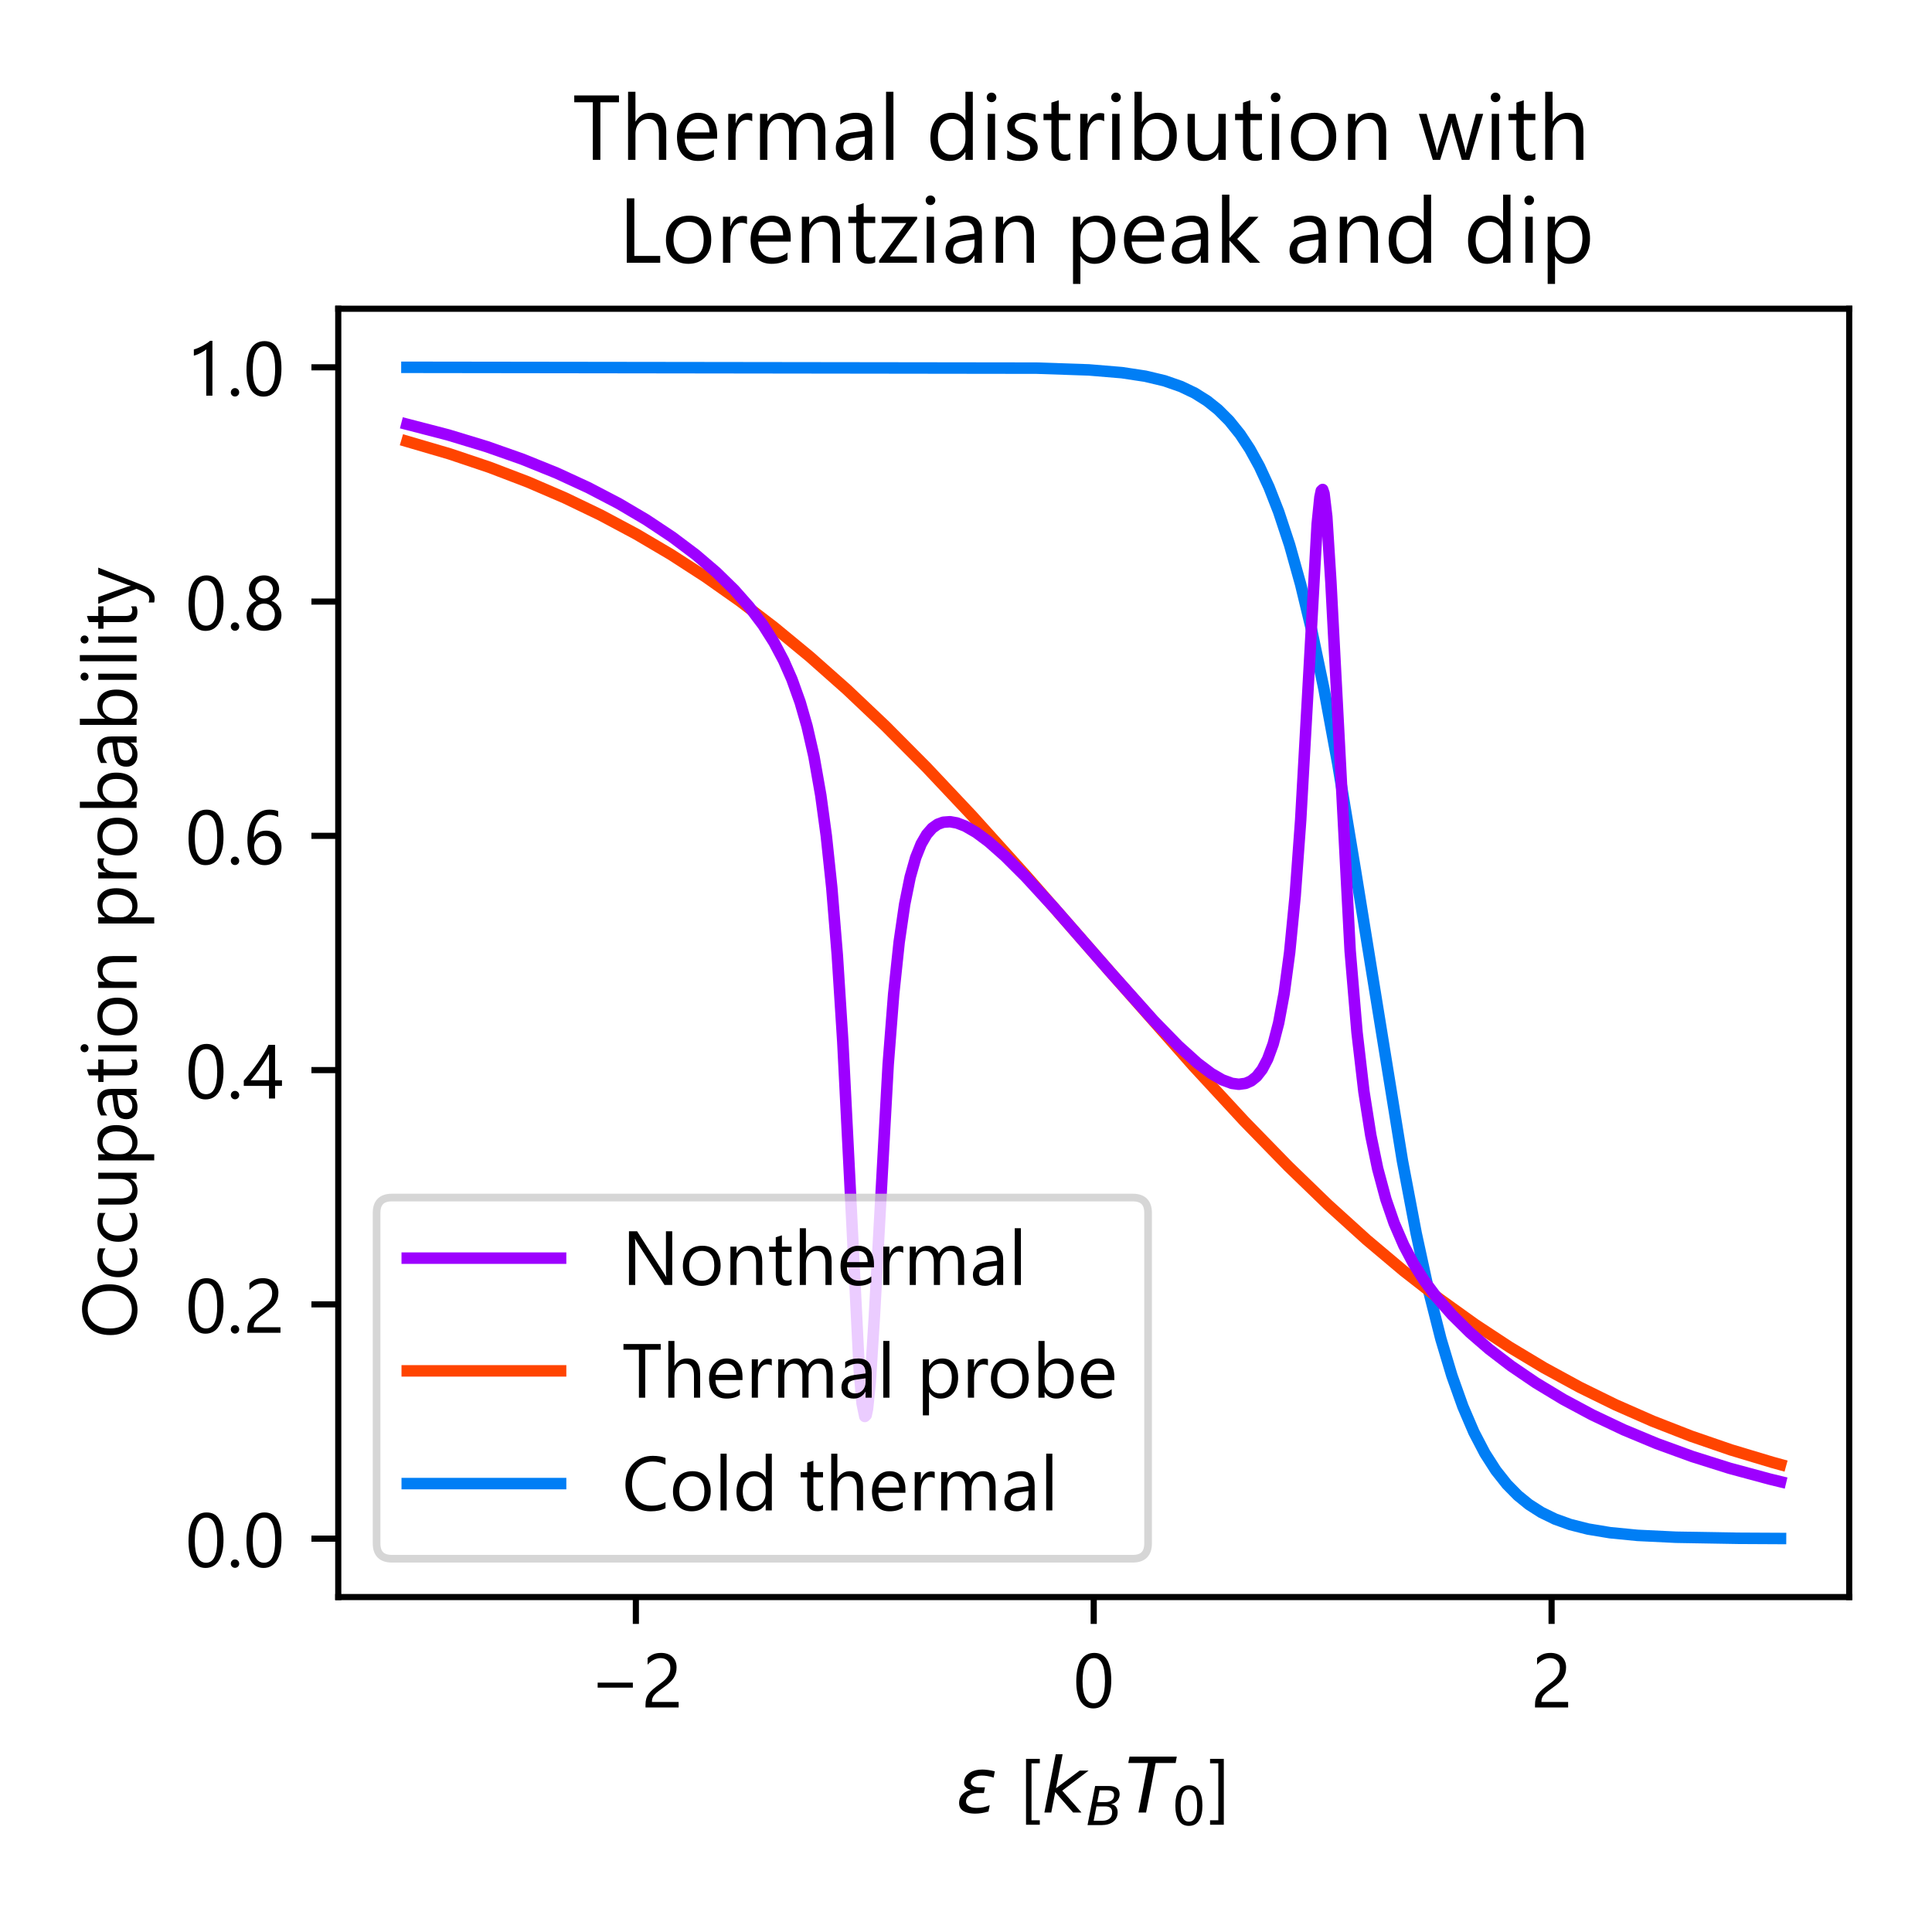
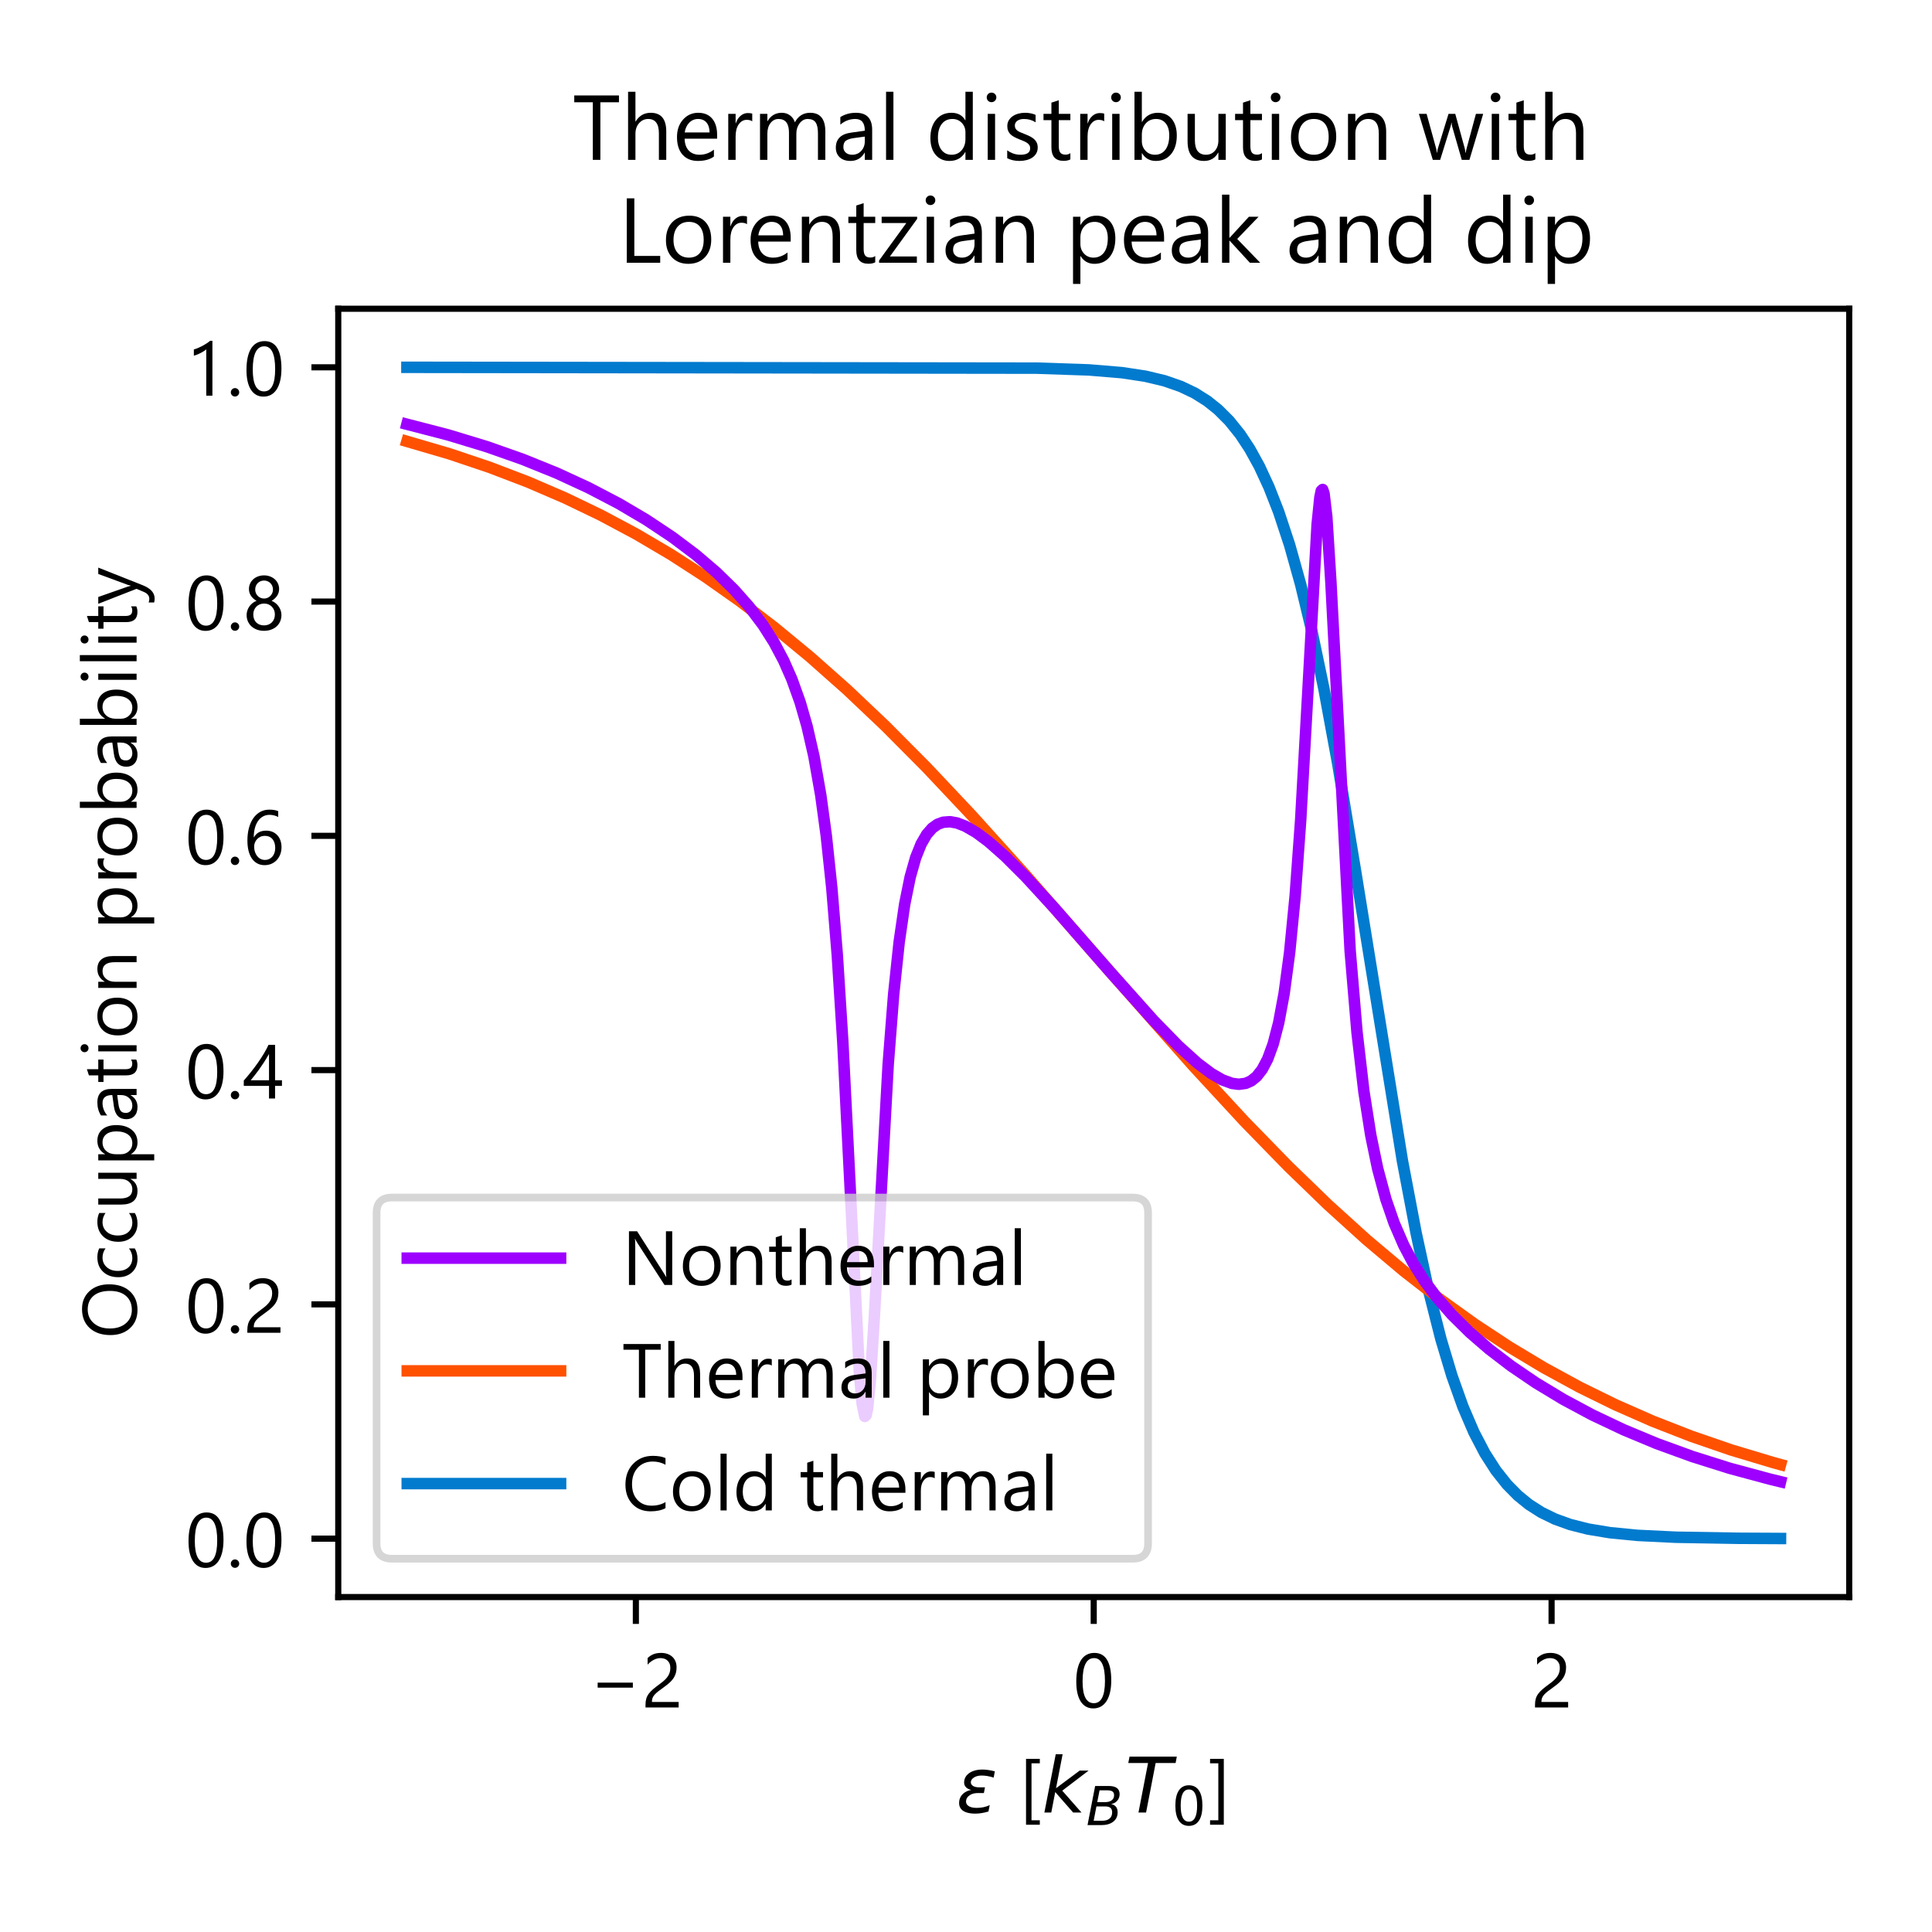
<svg xmlns="http://www.w3.org/2000/svg" xmlns:xlink="http://www.w3.org/1999/xlink" width="252pt" height="252pt" viewBox="0 0 252 252" version="1.1">
  <defs>
    <style type="text/css">*{stroke-linejoin: round; stroke-linecap: butt}</style>
  </defs>
  <g id="figure_1">
    <g id="patch_1">
      <path d="M 0 252  L 252 252  L 252 0  L 0 0  z " style="fill: #ffffff" />
    </g>
    <g id="axes_1">
      <g id="patch_2">
        <path d="M 44.12 208.312  L 241.2 208.312  L 241.2 40.272  L 44.12 40.272  z " style="fill: #ffffff" />
      </g>
      <g id="line2d_1">
-         <path d="M 53.078 47.91  L 135.217 48.019  L 142.032 48.25  L 146.337 48.608  L 149.385 49.069  L 151.896 49.668  L 154.048 50.418  L 155.842 51.277  L 157.456 52.292  L 158.891 53.438  L 160.325 54.871  L 161.76 56.653  L 163.015 58.556  L 164.271 60.836  L 165.526 63.55  L 166.782 66.758  L 168.216 71.099  L 169.651 76.229  L 171.086 82.194  L 172.7 89.908  L 174.493 99.638  L 176.825 113.703  L 182.922 151.401  L 184.716 160.854  L 186.33 168.287  L 187.944 174.654  L 189.379 179.441  L 190.814 183.468  L 192.248 186.812  L 193.683 189.561  L 195.118 191.8  L 196.553 193.611  L 197.987 195.068  L 199.422 196.234  L 201.036 197.266  L 202.83 198.14  L 204.802 198.85  L 207.134 199.44  L 210.003 199.916  L 213.59 200.266  L 218.612 200.508  L 226.682 200.645  L 232.242 200.674  L 232.242 200.674  " clip-path="url(#pf8cb723d0a)" style="fill: none; stroke: #007ef5; stroke-width: 1.5; stroke-linecap: square" />
+         <path d="M 53.078 47.91  L 135.217 48.019  L 142.032 48.25  L 146.337 48.608  L 149.385 49.069  L 151.896 49.668  L 154.048 50.418  L 155.842 51.277  L 157.456 52.292  L 158.891 53.438  L 160.325 54.871  L 161.76 56.653  L 163.015 58.556  L 164.271 60.836  L 165.526 63.55  L 166.782 66.758  L 168.216 71.099  L 169.651 76.229  L 171.086 82.194  L 172.7 89.908  L 174.493 99.638  L 176.825 113.703  L 182.922 151.401  L 184.716 160.854  L 186.33 168.287  L 187.944 174.654  L 189.379 179.441  L 190.814 183.468  L 192.248 186.812  L 193.683 189.561  L 195.118 191.8  L 196.553 193.611  L 197.987 195.068  L 199.422 196.234  L 201.036 197.266  L 202.83 198.14  L 204.802 198.85  L 207.134 199.44  L 210.003 199.916  L 213.59 200.266  L 218.612 200.508  L 226.682 200.645  L 232.242 200.674  L 232.242 200.674  " clip-path="url(#pd4f6904831)" style="fill: none; stroke: #027bce; stroke-width: 1.5; stroke-linecap: square" />
      </g>
      <g id="matplotlib.axis_1">
        <g id="xtick_1">
          <g id="line2d_2">
            <defs>
-               <path id="m2f1e328a35" d="M 0 0  L 0 3.5  " style="stroke: #000000; stroke-width: 0.8" />
-             </defs>
-             <g>
-               <use xlink:href="#m2f1e328a35" x="82.939" y="208.312" style="stroke: #000000; stroke-width: 0.8" />
+               <path id="m6bfd7f5b1e" d="M 0 0  L 0 3.5  " style="stroke: #000000; stroke-width: 0.8" />
+             </defs>
+             <g>
+               <use xlink:href="#m6bfd7f5b1e" x="82.939" y="208.312" style="stroke: #000000; stroke-width: 0.8" />
            </g>
          </g>
          <g id="text_1">
            <g transform="translate(76.82316 222.7151) scale(0.1 -0.1)">
              <defs>
                <path id="SegoeUI-2212" d="M 3663 1656  L 725 1656  L 725 2075  L 3663 2075  L 3663 1656  z " transform="scale(0.015625)" />
                <path id="SegoeUI-32" d="M 2413 3306  Q 2413 3513 2348 3666  Q 2284 3819 2173 3920  Q 2063 4022 1913 4072  Q 1763 4122 1588 4122  Q 1438 4122 1294 4081  Q 1150 4041 1014 3969  Q 878 3897 751 3797  Q 625 3697 516 3575  L 516 4125  Q 731 4334 998 4445  Q 1266 4556 1650 4556  Q 1925 4556 2159 4476  Q 2394 4397 2566 4244  Q 2738 4091 2836 3866  Q 2934 3641 2934 3350  Q 2934 3084 2873 2868  Q 2813 2653 2689 2462  Q 2566 2272 2378 2097  Q 2191 1922 1938 1741  Q 1622 1516 1417 1356  Q 1213 1197 1092 1058  Q 972 919 923 780  Q 875 641 875 459  L 3106 459  L 3106 0  L 341 0  L 341 222  Q 341 509 403 728  Q 466 947 609 1144  Q 753 1341 986 1537  Q 1219 1734 1556 1981  Q 1800 2156 1964 2315  Q 2128 2475 2228 2634  Q 2328 2794 2370 2958  Q 2413 3122 2413 3306  z " transform="scale(0.015625)" />
              </defs>
              <use xlink:href="#SegoeUI-2212" />
              <use xlink:href="#SegoeUI-32" x="68.408" />
            </g>
          </g>
        </g>
        <g id="xtick_2">
          <g id="line2d_3">
            <g>
-               <use xlink:href="#m2f1e328a35" x="142.66" y="208.312" style="stroke: #000000; stroke-width: 0.8" />
+               <use xlink:href="#m6bfd7f5b1e" x="142.66" y="208.312" style="stroke: #000000; stroke-width: 0.8" />
            </g>
          </g>
          <g id="text_2">
            <g transform="translate(139.9647 222.7151) scale(0.1 -0.1)">
              <defs>
                <path id="SegoeUI-30" d="M 3188 2259  Q 3188 1697 3086 1262  Q 2984 828 2792 529  Q 2600 231 2320 76  Q 2041 -78 1684 -78  Q 1347 -78 1083 70  Q 819 219 637 503  Q 456 788 362 1202  Q 269 1616 269 2150  Q 269 2738 367 3188  Q 466 3638 656 3942  Q 847 4247 1130 4401  Q 1413 4556 1778 4556  Q 3188 4556 3188 2259  z M 2663 2209  Q 2663 4122 1753 4122  Q 794 4122 794 2175  Q 794 359 1734 359  Q 2663 359 2663 2209  z " transform="scale(0.015625)" />
              </defs>
              <use xlink:href="#SegoeUI-30" />
            </g>
          </g>
        </g>
        <g id="xtick_3">
          <g id="line2d_4">
            <g>
-               <use xlink:href="#m2f1e328a35" x="202.381" y="208.312" style="stroke: #000000; stroke-width: 0.8" />
+               <use xlink:href="#m6bfd7f5b1e" x="202.381" y="208.312" style="stroke: #000000; stroke-width: 0.8" />
            </g>
          </g>
          <g id="text_3">
            <g transform="translate(199.6859 222.7151) scale(0.1 -0.1)">
              <use xlink:href="#SegoeUI-32" />
            </g>
          </g>
        </g>
        <g id="text_4">
          <g transform="translate(124.71 236.4183) scale(0.1 -0.1)">
            <defs>
              <path id="DejaVuSans-Oblique-3b5" d="M 1263 1888  Q 925 1963 778 2166  Q 669 2309 669 2503  Q 669 3034 1175 3344  Q 1575 3588 2188 3588  Q 2425 3588 2684 3550  Q 2944 3513 3234 3438  L 3134 2916  Q 2847 3006 2606 3047  Q 2359 3088 2138 3088  Q 1766 3088 1522 2944  Q 1228 2772 1228 2522  Q 1228 2356 1381 2241  Q 1563 2103 1925 2103  L 2409 2103  L 2319 1628  L 1856 1628  Q 1425 1628 1172 1469  Q 828 1253 828 916  Q 828 703 1013 563  Q 1244 388 1716 388  Q 2006 388 2284 444  Q 2563 503 2806 619  L 2700 84  Q 2403 -3 2131 -47  Q 1859 -91 1609 -91  Q 866 -91 516 194  Q 250 413 250 781  Q 250 1278 600 1584  Q 859 1813 1263 1888  z " transform="scale(0.015625)" />
              <path id="SegoeUI-20" transform="scale(0.015625)" />
              <path id="SegoeUI-5b" d="M 1775 -1019  L 625 -1019  L 625 4481  L 1775 4481  L 1775 4109  L 1081 4109  L 1081 -647  L 1775 -647  L 1775 -1019  z " transform="scale(0.015625)" />
              <path id="DejaVuSans-Oblique-6b" d="M 1172 4863  L 1747 4863  L 1197 2028  L 3169 3500  L 3916 3500  L 1716 1825  L 3322 0  L 2625 0  L 1131 1709  L 800 0  L 225 0  L 1172 4863  z " transform="scale(0.015625)" />
              <path id="DejaVuSans-Oblique-42" d="M 1081 4666  L 2694 4666  Q 3350 4666 3675 4422  Q 4000 4178 4000 3688  Q 4000 3238 3720 2911  Q 3441 2584 2988 2516  Q 3375 2428 3569 2181  Q 3763 1934 3763 1522  Q 3763 819 3242 409  Q 2722 0 1819 0  L 172 0  L 1081 4666  z M 1234 2228  L 903 519  L 1919 519  Q 2491 519 2800 781  Q 3109 1044 3109 1522  Q 3109 1891 2904 2059  Q 2700 2228 2247 2228  L 1234 2228  z M 1606 4147  L 1331 2741  L 2272 2741  Q 2775 2741 3058 2959  Q 3341 3178 3341 3566  Q 3341 3869 3150 4008  Q 2959 4147 2541 4147  L 1606 4147  z " transform="scale(0.015625)" />
              <path id="DejaVuSans-Oblique-54" d="M 378 4666  L 4325 4666  L 4225 4134  L 2559 4134  L 1759 0  L 1125 0  L 1925 4134  L 275 4134  L 378 4666  z " transform="scale(0.015625)" />
              <path id="DejaVuSans-30" d="M 2034 4250  Q 1547 4250 1301 3770  Q 1056 3291 1056 2328  Q 1056 1369 1301 889  Q 1547 409 2034 409  Q 2525 409 2770 889  Q 3016 1369 3016 2328  Q 3016 3291 2770 3770  Q 2525 4250 2034 4250  z M 2034 4750  Q 2819 4750 3233 4129  Q 3647 3509 3647 2328  Q 3647 1150 3233 529  Q 2819 -91 2034 -91  Q 1250 -91 836 529  Q 422 1150 422 2328  Q 422 3509 836 4129  Q 1250 4750 2034 4750  z " transform="scale(0.015625)" />
              <path id="SegoeUI-5d" d="M 1313 -1019  L 166 -1019  L 166 -647  L 856 -647  L 856 4109  L 166 4109  L 166 4481  L 1313 4481  L 1313 -1019  z " transform="scale(0.015625)" />
            </defs>
            <use xlink:href="#DejaVuSans-Oblique-3b5" transform="translate(0 0.015625)" />
            <use xlink:href="#SegoeUI-20" transform="translate(54.05273 0.015625)" />
            <use xlink:href="#SegoeUI-5b" transform="translate(81.44531 0.015625)" />
            <use xlink:href="#DejaVuSans-Oblique-6b" transform="translate(111.6211 0.015625)" />
            <use xlink:href="#DejaVuSans-Oblique-42" transform="translate(169.5312 -16.39062) scale(0.7)" />
            <use xlink:href="#DejaVuSans-Oblique-54" transform="translate(220.2881 0.015625)" />
            <use xlink:href="#DejaVuSans-30" transform="translate(281.3721 -16.39062) scale(0.7)" />
            <use xlink:href="#SegoeUI-5d" transform="translate(328.6426 0.015625)" />
          </g>
        </g>
      </g>
      <g id="matplotlib.axis_2">
        <g id="ytick_1">
          <g id="line2d_5">
            <defs>
-               <path id="mf79303559d" d="M 0 0  L -3.5 0  " style="stroke: #000000; stroke-width: 0.8" />
-             </defs>
-             <g>
-               <use xlink:href="#mf79303559d" x="44.12" y="200.693" style="stroke: #000000; stroke-width: 0.8" />
+               <path id="m797f6e4930" d="M 0 0  L -3.5 0  " style="stroke: #000000; stroke-width: 0.8" />
+             </defs>
+             <g>
+               <use xlink:href="#m797f6e4930" x="44.12" y="200.693" style="stroke: #000000; stroke-width: 0.8" />
            </g>
          </g>
          <g id="text_5">
            <g transform="translate(24.17 204.3942) scale(0.1 -0.1)">
              <defs>
                <path id="SegoeUI-2e" d="M 697 -69  Q 553 -69 451 34  Q 350 138 350 281  Q 350 425 451 529  Q 553 634 697 634  Q 844 634 947 529  Q 1050 425 1050 281  Q 1050 138 947 34  Q 844 -69 697 -69  z " transform="scale(0.015625)" />
              </defs>
              <use xlink:href="#SegoeUI-30" />
              <use xlink:href="#SegoeUI-2e" x="53.906" />
              <use xlink:href="#SegoeUI-30" x="75.586" />
            </g>
          </g>
        </g>
        <g id="ytick_2">
          <g id="line2d_6">
            <g>
-               <use xlink:href="#mf79303559d" x="44.12" y="170.136" style="stroke: #000000; stroke-width: 0.8" />
+               <use xlink:href="#m797f6e4930" x="44.12" y="170.136" style="stroke: #000000; stroke-width: 0.8" />
            </g>
          </g>
          <g id="text_6">
            <g transform="translate(24.17 173.8377) scale(0.1 -0.1)">
              <use xlink:href="#SegoeUI-30" />
              <use xlink:href="#SegoeUI-2e" x="53.906" />
              <use xlink:href="#SegoeUI-32" x="75.586" />
            </g>
          </g>
        </g>
        <g id="ytick_3">
          <g id="line2d_7">
            <g>
-               <use xlink:href="#mf79303559d" x="44.12" y="139.58" style="stroke: #000000; stroke-width: 0.8" />
+               <use xlink:href="#m797f6e4930" x="44.12" y="139.58" style="stroke: #000000; stroke-width: 0.8" />
            </g>
          </g>
          <g id="text_7">
            <g transform="translate(24.17 143.2812) scale(0.1 -0.1)">
              <defs>
                <path id="SegoeUI-34" d="M 2656 4481  L 2656 1522  L 3231 1522  L 3231 1053  L 2656 1053  L 2656 0  L 2150 0  L 2150 1053  L 44 1053  L 44 1497  Q 338 1828 638 2204  Q 938 2581 1211 2968  Q 1484 3356 1717 3742  Q 1950 4128 2109 4481  L 2656 4481  z M 622 1522  L 2150 1522  L 2150 3716  Q 1916 3306 1706 2984  Q 1497 2663 1308 2400  Q 1119 2138 947 1925  Q 775 1713 622 1522  z " transform="scale(0.015625)" />
              </defs>
              <use xlink:href="#SegoeUI-30" />
              <use xlink:href="#SegoeUI-2e" x="53.906" />
              <use xlink:href="#SegoeUI-34" x="75.586" />
            </g>
          </g>
        </g>
        <g id="ytick_4">
          <g id="line2d_8">
            <g>
-               <use xlink:href="#mf79303559d" x="44.12" y="109.023" style="stroke: #000000; stroke-width: 0.8" />
+               <use xlink:href="#m797f6e4930" x="44.12" y="109.023" style="stroke: #000000; stroke-width: 0.8" />
            </g>
          </g>
          <g id="text_8">
            <g transform="translate(24.17 112.7247) scale(0.1 -0.1)">
              <defs>
                <path id="SegoeUI-36" d="M 3194 1422  Q 3194 1094 3087 819  Q 2981 544 2793 344  Q 2606 144 2347 33  Q 2088 -78 1784 -78  Q 1447 -78 1180 62  Q 913 203 727 467  Q 541 731 444 1112  Q 347 1494 347 1972  Q 347 2556 476 3032  Q 606 3509 845 3848  Q 1084 4188 1421 4372  Q 1759 4556 2175 4556  Q 2638 4556 2919 4428  L 2919 3944  Q 2572 4122 2188 4122  Q 1888 4122 1647 3987  Q 1406 3853 1234 3608  Q 1063 3363 970 3016  Q 878 2669 878 2244  L 891 2244  Q 1200 2803 1913 2803  Q 2206 2803 2442 2703  Q 2678 2603 2845 2420  Q 3013 2238 3103 1984  Q 3194 1731 3194 1422  z M 2669 1356  Q 2669 1591 2609 1778  Q 2550 1966 2439 2097  Q 2328 2228 2165 2298  Q 2003 2369 1797 2369  Q 1606 2369 1443 2297  Q 1281 2225 1162 2101  Q 1044 1978 976 1814  Q 909 1650 909 1466  Q 909 1234 975 1032  Q 1041 831 1159 681  Q 1278 531 1442 445  Q 1606 359 1806 359  Q 2000 359 2159 432  Q 2319 506 2431 637  Q 2544 769 2606 951  Q 2669 1134 2669 1356  z " transform="scale(0.015625)" />
              </defs>
              <use xlink:href="#SegoeUI-30" />
              <use xlink:href="#SegoeUI-2e" x="53.906" />
              <use xlink:href="#SegoeUI-36" x="75.586" />
            </g>
          </g>
        </g>
        <g id="ytick_5">
          <g id="line2d_9">
            <g>
-               <use xlink:href="#mf79303559d" x="44.12" y="78.467" style="stroke: #000000; stroke-width: 0.8" />
+               <use xlink:href="#m797f6e4930" x="44.12" y="78.467" style="stroke: #000000; stroke-width: 0.8" />
            </g>
          </g>
          <g id="text_9">
            <g transform="translate(24.17 82.16824) scale(0.1 -0.1)">
              <defs>
                <path id="SegoeUI-38" d="M 281 1250  Q 281 1428 337 1608  Q 394 1788 498 1944  Q 603 2100 758 2228  Q 913 2356 1109 2431  Q 819 2594 647 2848  Q 475 3103 475 3413  Q 475 3659 570 3868  Q 666 4078 834 4231  Q 1003 4384 1234 4470  Q 1466 4556 1734 4556  Q 2006 4556 2237 4468  Q 2469 4381 2637 4228  Q 2806 4075 2900 3865  Q 2994 3656 2994 3413  Q 2994 3103 2822 2848  Q 2650 2594 2366 2431  Q 2559 2356 2712 2228  Q 2866 2100 2970 1944  Q 3075 1788 3131 1608  Q 3188 1428 3188 1250  Q 3188 956 3081 712  Q 2975 469 2783 295  Q 2591 122 2323 25  Q 2056 -72 1734 -72  Q 1416 -72 1150 25  Q 884 122 690 295  Q 497 469 389 712  Q 281 956 281 1250  z M 838 1294  Q 838 1084 902 915  Q 966 747 1083 628  Q 1200 509 1367 445  Q 1534 381 1738 381  Q 1934 381 2100 447  Q 2266 513 2386 631  Q 2506 750 2573 919  Q 2641 1088 2641 1294  Q 2641 1481 2577 1645  Q 2513 1809 2394 1934  Q 2275 2059 2109 2131  Q 1944 2203 1738 2203  Q 1544 2203 1380 2136  Q 1216 2069 1095 1948  Q 975 1828 906 1661  Q 838 1494 838 1294  z M 997 3372  Q 997 3213 1055 3077  Q 1113 2941 1214 2839  Q 1316 2738 1450 2680  Q 1584 2622 1738 2622  Q 1891 2622 2027 2681  Q 2163 2741 2263 2842  Q 2363 2944 2422 3080  Q 2481 3216 2481 3372  Q 2481 3534 2423 3671  Q 2366 3809 2266 3909  Q 2166 4009 2030 4067  Q 1894 4125 1738 4125  Q 1572 4125 1436 4065  Q 1300 4006 1201 3904  Q 1103 3803 1050 3665  Q 997 3528 997 3372  z " transform="scale(0.015625)" />
              </defs>
              <use xlink:href="#SegoeUI-30" />
              <use xlink:href="#SegoeUI-2e" x="53.906" />
              <use xlink:href="#SegoeUI-38" x="75.586" />
            </g>
          </g>
        </g>
        <g id="ytick_6">
          <g id="line2d_10">
            <g>
-               <use xlink:href="#mf79303559d" x="44.12" y="47.91" style="stroke: #000000; stroke-width: 0.8" />
+               <use xlink:href="#m797f6e4930" x="44.12" y="47.91" style="stroke: #000000; stroke-width: 0.8" />
            </g>
          </g>
          <g id="text_10">
            <g transform="translate(24.17 51.61174) scale(0.1 -0.1)">
              <defs>
                <path id="SegoeUI-31" d="M 2263 0  L 1750 0  L 1750 3872  Q 1691 3813 1577 3736  Q 1463 3659 1320 3584  Q 1178 3509 1020 3443  Q 863 3378 713 3341  L 713 3859  Q 881 3906 1070 3986  Q 1259 4066 1442 4164  Q 1625 4263 1787 4370  Q 1950 4478 2069 4581  L 2263 4581  L 2263 0  z " transform="scale(0.015625)" />
              </defs>
              <use xlink:href="#SegoeUI-31" />
              <use xlink:href="#SegoeUI-2e" x="53.906" />
              <use xlink:href="#SegoeUI-30" x="75.586" />
            </g>
          </g>
        </g>
        <g id="text_11">
          <g transform="translate(17.81687 174.5998) rotate(-90) scale(0.1 -0.1)">
            <defs>
              <path id="SegoeUI-4f" d="M 2394 -75  Q 1441 -75 867 553  Q 294 1181 294 2188  Q 294 3269 878 3912  Q 1463 4556 2469 4556  Q 3397 4556 3964 3931  Q 4531 3306 4531 2297  Q 4531 1200 3950 562  Q 3369 -75 2394 -75  z M 2431 4081  Q 1725 4081 1284 3572  Q 844 3063 844 2234  Q 844 1406 1273 901  Q 1703 397 2394 397  Q 3131 397 3556 878  Q 3981 1359 3981 2225  Q 3981 3113 3568 3597  Q 3156 4081 2431 4081  z " transform="scale(0.015625)" />
              <path id="SegoeUI-63" d="M 2700 147  Q 2331 -75 1825 -75  Q 1141 -75 720 370  Q 300 816 300 1525  Q 300 2316 753 2795  Q 1206 3275 1963 3275  Q 2384 3275 2706 3119  L 2706 2594  Q 2350 2844 1944 2844  Q 1453 2844 1139 2492  Q 825 2141 825 1569  Q 825 1006 1120 681  Q 1416 356 1913 356  Q 2331 356 2700 634  L 2700 147  z " transform="scale(0.015625)" />
              <path id="SegoeUI-75" d="M 3106 0  L 2594 0  L 2594 506  L 2581 506  Q 2263 -75 1594 -75  Q 450 -75 450 1288  L 450 3200  L 959 3200  L 959 1369  Q 959 356 1734 356  Q 2109 356 2351 632  Q 2594 909 2594 1356  L 2594 3200  L 3106 3200  L 3106 0  z " transform="scale(0.015625)" />
              <path id="SegoeUI-70" d="M 1044 463  L 1031 463  L 1031 -1472  L 519 -1472  L 519 3200  L 1031 3200  L 1031 2638  L 1044 2638  Q 1422 3275 2150 3275  Q 2769 3275 3116 2845  Q 3463 2416 3463 1694  Q 3463 891 3072 408  Q 2681 -75 2003 -75  Q 1381 -75 1044 463  z M 1031 1753  L 1031 1306  Q 1031 909 1289 632  Q 1547 356 1944 356  Q 2409 356 2673 712  Q 2938 1069 2938 1703  Q 2938 2238 2691 2541  Q 2444 2844 2022 2844  Q 1575 2844 1303 2533  Q 1031 2222 1031 1753  z " transform="scale(0.015625)" />
              <path id="SegoeUI-61" d="M 2809 0  L 2297 0  L 2297 500  L 2284 500  Q 1950 -75 1300 -75  Q 822 -75 551 178  Q 281 431 281 850  Q 281 1747 1338 1894  L 2297 2028  Q 2297 2844 1638 2844  Q 1059 2844 594 2450  L 594 2975  Q 1066 3275 1681 3275  Q 2809 3275 2809 2081  L 2809 0  z M 2297 1619  L 1525 1513  Q 1169 1463 987 1336  Q 806 1209 806 888  Q 806 653 973 504  Q 1141 356 1419 356  Q 1800 356 2048 623  Q 2297 891 2297 1300  L 2297 1619  z " transform="scale(0.015625)" />
              <path id="SegoeUI-74" d="M 2003 31  Q 1822 -69 1525 -69  Q 684 -69 684 869  L 684 2763  L 134 2763  L 134 3200  L 684 3200  L 684 3981  L 1197 4147  L 1197 3200  L 2003 3200  L 2003 2763  L 1197 2763  L 1197 959  Q 1197 638 1306 500  Q 1416 363 1669 363  Q 1863 363 2003 469  L 2003 31  z " transform="scale(0.015625)" />
              <path id="SegoeUI-69" d="M 781 4013  Q 644 4013 547 4106  Q 450 4200 450 4344  Q 450 4488 547 4583  Q 644 4678 781 4678  Q 922 4678 1020 4583  Q 1119 4488 1119 4344  Q 1119 4206 1020 4109  Q 922 4013 781 4013  z M 1031 0  L 519 0  L 519 3200  L 1031 3200  L 1031 0  z " transform="scale(0.015625)" />
              <path id="SegoeUI-6f" d="M 1856 -75  Q 1147 -75 723 373  Q 300 822 300 1563  Q 300 2369 740 2822  Q 1181 3275 1931 3275  Q 2647 3275 3048 2834  Q 3450 2394 3450 1613  Q 3450 847 3017 386  Q 2584 -75 1856 -75  z M 1894 2844  Q 1400 2844 1112 2508  Q 825 2172 825 1581  Q 825 1013 1115 684  Q 1406 356 1894 356  Q 2391 356 2658 678  Q 2925 1000 2925 1594  Q 2925 2194 2658 2519  Q 2391 2844 1894 2844  z " transform="scale(0.015625)" />
              <path id="SegoeUI-6e" d="M 3175 0  L 2663 0  L 2663 1825  Q 2663 2844 1919 2844  Q 1534 2844 1282 2555  Q 1031 2266 1031 1825  L 1031 0  L 519 0  L 519 3200  L 1031 3200  L 1031 2669  L 1044 2669  Q 1406 3275 2094 3275  Q 2619 3275 2897 2936  Q 3175 2597 3175 1956  L 3175 0  z " transform="scale(0.015625)" />
              <path id="SegoeUI-72" d="M 2188 2681  Q 2053 2784 1800 2784  Q 1472 2784 1251 2475  Q 1031 2166 1031 1631  L 1031 0  L 519 0  L 519 3200  L 1031 3200  L 1031 2541  L 1044 2541  Q 1153 2878 1378 3067  Q 1603 3256 1881 3256  Q 2081 3256 2188 3213  L 2188 2681  z " transform="scale(0.015625)" />
              <path id="SegoeUI-62" d="M 1044 463  L 1031 463  L 1031 0  L 519 0  L 519 4738  L 1031 4738  L 1031 2638  L 1044 2638  Q 1422 3275 2150 3275  Q 2766 3275 3114 2845  Q 3463 2416 3463 1694  Q 3463 891 3072 408  Q 2681 -75 2003 -75  Q 1369 -75 1044 463  z M 1031 1753  L 1031 1306  Q 1031 909 1289 632  Q 1547 356 1944 356  Q 2409 356 2673 712  Q 2938 1069 2938 1703  Q 2938 2238 2691 2541  Q 2444 2844 2022 2844  Q 1575 2844 1303 2533  Q 1031 2222 1031 1753  z " transform="scale(0.015625)" />
              <path id="SegoeUI-6c" d="M 1031 0  L 519 0  L 519 4738  L 1031 4738  L 1031 0  z " transform="scale(0.015625)" />
              <path id="SegoeUI-79" d="M 3066 3200  L 1594 -513  Q 1200 -1506 488 -1506  Q 288 -1506 153 -1466  L 153 -1006  Q 319 -1063 456 -1063  Q 844 -1063 1038 -600  L 1294 6  L 44 3200  L 613 3200  L 1478 738  Q 1494 691 1544 494  L 1563 494  Q 1578 569 1625 731  L 2534 3200  L 3066 3200  z " transform="scale(0.015625)" />
            </defs>
            <use xlink:href="#SegoeUI-4f" />
            <use xlink:href="#SegoeUI-63" x="75.391" />
            <use xlink:href="#SegoeUI-63" x="121.582" />
            <use xlink:href="#SegoeUI-75" x="167.773" />
            <use xlink:href="#SegoeUI-70" x="224.365" />
            <use xlink:href="#SegoeUI-61" x="281.779" />
            <use xlink:href="#SegoeUI-74" x="332.658" />
            <use xlink:href="#SegoeUI-69" x="366.545" />
            <use xlink:href="#SegoeUI-6f" x="390.764" />
            <use xlink:href="#SegoeUI-6e" x="449.357" />
            <use xlink:href="#SegoeUI-20" x="505.949" />
            <use xlink:href="#SegoeUI-70" x="533.342" />
            <use xlink:href="#SegoeUI-72" x="592.131" />
            <use xlink:href="#SegoeUI-6f" x="625.521" />
            <use xlink:href="#SegoeUI-62" x="684.115" />
            <use xlink:href="#SegoeUI-61" x="741.529" />
            <use xlink:href="#SegoeUI-62" x="792.408" />
            <use xlink:href="#SegoeUI-69" x="851.197" />
            <use xlink:href="#SegoeUI-6c" x="875.416" />
            <use xlink:href="#SegoeUI-69" x="899.635" />
            <use xlink:href="#SegoeUI-74" x="923.854" />
            <use xlink:href="#SegoeUI-79" x="957.74" />
          </g>
        </g>
      </g>
      <g id="line2d_11">
-         <path d="M 53.078 57.57  L 58.638 59.199  L 63.839 60.948  L 68.86 62.867  L 73.703 64.952  L 78.366 67.195  L 83.028 69.686  L 87.512 72.328  L 91.996 75.225  L 96.479 78.384  L 100.963 81.809  L 105.626 85.654  L 110.468 89.945  L 115.49 94.702  L 120.87 100.116  L 126.788 106.397  L 133.783 114.158  L 145.26 127.289  L 155.662 139.059  L 162.298 146.239  L 168.037 152.13  L 173.238 157.161  L 178.26 161.709  L 183.102 165.787  L 187.765 169.422  L 192.428 172.767  L 196.911 175.716  L 201.395 178.408  L 206.058 180.949  L 210.721 183.238  L 215.563 185.368  L 220.585 187.329  L 225.785 189.118  L 231.166 190.736  L 232.242 191.033  L 232.242 191.033  " clip-path="url(#pf8cb723d0a)" style="fill: none; stroke: #ff4400; stroke-width: 1.5; stroke-linecap: square" />
+         <path d="M 53.078 57.57  L 58.638 59.199  L 63.839 60.948  L 68.86 62.867  L 73.703 64.952  L 78.366 67.195  L 83.028 69.686  L 87.512 72.328  L 91.996 75.225  L 96.479 78.384  L 100.963 81.809  L 105.626 85.654  L 110.468 89.945  L 115.49 94.702  L 120.87 100.116  L 126.788 106.397  L 133.783 114.158  L 145.26 127.289  L 155.662 139.059  L 162.298 146.239  L 168.037 152.13  L 173.238 157.161  L 178.26 161.709  L 183.102 165.787  L 187.765 169.422  L 192.428 172.767  L 196.911 175.716  L 201.395 178.408  L 206.058 180.949  L 210.721 183.238  L 215.563 185.368  L 220.585 187.329  L 225.785 189.118  L 231.166 190.736  L 232.242 191.033  L 232.242 191.033  " clip-path="url(#pd4f6904831)" style="fill: none; stroke: #ff5100; stroke-width: 1.5; stroke-linecap: square" />
      </g>
      <g id="patch_3">
        <path d="M 44.12 208.312  L 44.12 40.272  " style="fill: none; stroke: #000000; stroke-width: 0.8; stroke-linejoin: miter; stroke-linecap: square" />
      </g>
      <g id="patch_4">
        <path d="M 241.2 208.312  L 241.2 40.272  " style="fill: none; stroke: #000000; stroke-width: 0.8; stroke-linejoin: miter; stroke-linecap: square" />
      </g>
      <g id="patch_5">
        <path d="M 44.12 208.312  L 241.2 208.312  " style="fill: none; stroke: #000000; stroke-width: 0.8; stroke-linejoin: miter; stroke-linecap: square" />
      </g>
      <g id="patch_6">
        <path d="M 44.12 40.272  L 241.2 40.272  " style="fill: none; stroke: #000000; stroke-width: 0.8; stroke-linejoin: miter; stroke-linecap: square" />
      </g>
      <g id="line2d_12">
-         <path d="M 53.078 55.335  L 58.458 56.729  L 63.48 58.255  L 68.143 59.897  L 72.627 61.711  L 76.751 63.613  L 80.697 65.674  L 84.284 67.789  L 87.691 70.054  L 90.74 72.347  L 93.43 74.645  L 95.762 76.925  L 97.735 79.155  L 99.528 81.535  L 100.963 83.797  L 102.218 86.163  L 103.294 88.607  L 104.37 91.609  L 105.267 94.724  L 106.164 98.647  L 107.06 103.741  L 107.778 109.021  L 108.495 115.798  L 109.213 124.576  L 109.93 135.868  L 110.827 153.649  L 112.082 178.806  L 112.441 183.034  L 112.799 184.756  L 112.979 184.591  L 113.158 183.75  L 113.517 180.238  L 114.055 171.602  L 115.848 138.872  L 116.566 129.677  L 117.283 122.88  L 118 117.948  L 118.718 114.402  L 119.435 111.869  L 120.152 110.08  L 120.87 108.843  L 121.587 108.02  L 122.305 107.512  L 123.022 107.249  L 123.919 107.182  L 124.815 107.341  L 125.891 107.754  L 127.326 108.582  L 128.94 109.783  L 131.092 111.683  L 133.783 114.367  L 137.549 118.462  L 144.722 126.676  L 150.461 133.096  L 153.69 136.406  L 156.2 138.673  L 157.994 140.021  L 159.429 140.849  L 160.684 141.309  L 161.581 141.427  L 162.477 141.308  L 163.195 140.989  L 163.912 140.41  L 164.63 139.494  L 165.347 138.134  L 166.064 136.18  L 166.782 133.422  L 167.499 129.568  L 168.216 124.22  L 168.934 116.871  L 169.651 107.009  L 170.548 91.017  L 171.803 68.365  L 172.162 64.853  L 172.341 64.012  L 172.521 63.846  L 172.7 64.37  L 173.059 67.4  L 173.597 75.945  L 176.107 124.027  L 177.004 134.665  L 177.901 142.381  L 178.798 148.085  L 179.694 152.424  L 180.77 156.423  L 181.846 159.54  L 183.102 162.44  L 184.357 164.805  L 185.792 167.068  L 187.406 169.227  L 189.379 171.488  L 191.71 173.794  L 194.221 175.967  L 197.091 178.164  L 200.319 180.36  L 203.906 182.526  L 207.672 184.544  L 211.797 186.499  L 216.101 188.293  L 220.764 189.989  L 225.606 191.514  L 230.807 192.918  L 232.242 193.267  L 232.242 193.267  " clip-path="url(#pf8cb723d0a)" style="fill: none; stroke: #9d00ff; stroke-width: 1.5; stroke-linecap: square" />
+         <path d="M 53.078 55.335  L 58.458 56.729  L 63.48 58.255  L 68.143 59.897  L 72.627 61.711  L 76.751 63.613  L 80.697 65.674  L 84.284 67.789  L 87.691 70.054  L 90.74 72.347  L 93.43 74.645  L 95.762 76.925  L 97.735 79.155  L 99.528 81.535  L 100.963 83.797  L 102.218 86.163  L 103.294 88.607  L 104.37 91.609  L 105.267 94.724  L 106.164 98.647  L 107.06 103.741  L 107.778 109.021  L 108.495 115.798  L 109.213 124.576  L 109.93 135.868  L 110.827 153.649  L 112.082 178.806  L 112.441 183.034  L 112.799 184.756  L 112.979 184.591  L 113.158 183.75  L 113.517 180.238  L 114.055 171.602  L 115.848 138.872  L 116.566 129.677  L 117.283 122.88  L 118 117.948  L 118.718 114.402  L 119.435 111.869  L 120.152 110.08  L 120.87 108.843  L 121.587 108.02  L 122.305 107.512  L 123.022 107.249  L 123.919 107.182  L 124.815 107.341  L 125.891 107.754  L 127.326 108.582  L 128.94 109.783  L 131.092 111.683  L 133.783 114.367  L 137.549 118.462  L 144.722 126.676  L 150.461 133.096  L 153.69 136.406  L 156.2 138.673  L 157.994 140.021  L 159.429 140.849  L 160.684 141.309  L 161.581 141.427  L 162.477 141.308  L 163.195 140.989  L 163.912 140.41  L 164.63 139.494  L 165.347 138.134  L 166.064 136.18  L 166.782 133.422  L 167.499 129.568  L 168.216 124.22  L 168.934 116.871  L 169.651 107.009  L 170.548 91.017  L 171.803 68.365  L 172.162 64.853  L 172.341 64.012  L 172.521 63.846  L 172.7 64.37  L 173.059 67.4  L 173.597 75.945  L 176.107 124.027  L 177.004 134.665  L 177.901 142.381  L 178.798 148.085  L 179.694 152.424  L 180.77 156.423  L 181.846 159.54  L 183.102 162.44  L 184.357 164.805  L 185.792 167.068  L 187.406 169.227  L 189.379 171.488  L 191.71 173.794  L 194.221 175.967  L 197.091 178.164  L 200.319 180.36  L 203.906 182.526  L 207.672 184.544  L 211.797 186.499  L 216.101 188.293  L 220.764 189.989  L 225.606 191.514  L 230.807 192.918  L 232.242 193.267  L 232.242 193.267  " clip-path="url(#pd4f6904831)" style="fill: none; stroke: #9d00ff; stroke-width: 1.5; stroke-linecap: square" />
      </g>
      <g id="text_12">
        <g transform="translate(74.66312 20.8515) scale(0.12 -0.12)">
          <defs>
            <path id="SegoeUI-54" d="M 3238 4006  L 1944 4006  L 1944 0  L 1419 0  L 1419 4006  L 128 4006  L 128 4481  L 3238 4481  L 3238 4006  z " transform="scale(0.015625)" />
            <path id="SegoeUI-68" d="M 3175 0  L 2663 0  L 2663 1844  Q 2663 2844 1919 2844  Q 1544 2844 1287 2555  Q 1031 2266 1031 1813  L 1031 0  L 519 0  L 519 4738  L 1031 4738  L 1031 2669  L 1044 2669  Q 1413 3275 2094 3275  Q 3175 3275 3175 1972  L 3175 0  z " transform="scale(0.015625)" />
            <path id="SegoeUI-65" d="M 3091 1472  L 831 1472  Q 844 938 1119 647  Q 1394 356 1875 356  Q 2416 356 2869 713  L 2869 231  Q 2447 -75 1753 -75  Q 1075 -75 687 361  Q 300 797 300 1588  Q 300 2334 723 2804  Q 1147 3275 1775 3275  Q 2403 3275 2747 2869  Q 3091 2463 3091 1741  L 3091 1472  z M 2566 1906  Q 2563 2350 2352 2597  Q 2141 2844 1766 2844  Q 1403 2844 1150 2584  Q 897 2325 838 1906  L 2566 1906  z " transform="scale(0.015625)" />
            <path id="SegoeUI-6d" d="M 5063 0  L 4550 0  L 4550 1838  Q 4550 2369 4386 2606  Q 4222 2844 3834 2844  Q 3506 2844 3276 2544  Q 3047 2244 3047 1825  L 3047 0  L 2534 0  L 2534 1900  Q 2534 2844 1806 2844  Q 1469 2844 1250 2561  Q 1031 2278 1031 1825  L 1031 0  L 519 0  L 519 3200  L 1031 3200  L 1031 2694  L 1044 2694  Q 1384 3275 2038 3275  Q 2366 3275 2609 3092  Q 2853 2909 2944 2613  Q 3300 3275 4006 3275  Q 5063 3275 5063 1972  L 5063 0  z " transform="scale(0.015625)" />
            <path id="SegoeUI-64" d="M 3250 0  L 2738 0  L 2738 544  L 2725 544  Q 2369 -75 1625 -75  Q 1022 -75 661 354  Q 300 784 300 1525  Q 300 2319 700 2797  Q 1100 3275 1766 3275  Q 2425 3275 2725 2756  L 2738 2756  L 2738 4738  L 3250 4738  L 3250 0  z M 2738 1447  L 2738 1919  Q 2738 2306 2481 2575  Q 2225 2844 1831 2844  Q 1363 2844 1094 2500  Q 825 2156 825 1550  Q 825 997 1083 676  Q 1341 356 1775 356  Q 2203 356 2470 665  Q 2738 975 2738 1447  z " transform="scale(0.015625)" />
            <path id="SegoeUI-73" d="M 325 116  L 325 666  Q 744 356 1247 356  Q 1922 356 1922 806  Q 1922 934 1864 1023  Q 1806 1113 1707 1181  Q 1609 1250 1476 1304  Q 1344 1359 1191 1419  Q 978 1503 817 1589  Q 656 1675 548 1783  Q 441 1891 386 2028  Q 331 2166 331 2350  Q 331 2575 434 2748  Q 538 2922 709 3039  Q 881 3156 1101 3215  Q 1322 3275 1556 3275  Q 1972 3275 2300 3131  L 2300 2613  Q 1947 2844 1488 2844  Q 1344 2844 1228 2811  Q 1113 2778 1030 2718  Q 947 2659 901 2576  Q 856 2494 856 2394  Q 856 2269 901 2184  Q 947 2100 1034 2034  Q 1122 1969 1247 1916  Q 1372 1863 1531 1800  Q 1744 1719 1912 1633  Q 2081 1547 2200 1439  Q 2319 1331 2383 1190  Q 2447 1050 2447 856  Q 2447 619 2342 444  Q 2238 269 2063 153  Q 1888 38 1659 -18  Q 1431 -75 1181 -75  Q 688 -75 325 116  z " transform="scale(0.015625)" />
            <path id="SegoeUI-77" d="M 4550 3200  L 3591 0  L 3059 0  L 2400 2291  Q 2363 2422 2350 2588  L 2338 2588  Q 2328 2475 2272 2297  L 1556 0  L 1044 0  L 75 3200  L 613 3200  L 1275 794  Q 1306 684 1319 506  L 1344 506  Q 1353 644 1400 800  L 2138 3200  L 2606 3200  L 3269 788  Q 3300 672 3316 500  L 3341 500  Q 3347 622 3394 788  L 4044 3200  L 4550 3200  z " transform="scale(0.015625)" />
          </defs>
          <use xlink:href="#SegoeUI-54" />
          <use xlink:href="#SegoeUI-68" x="52.393" />
          <use xlink:href="#SegoeUI-65" x="108.984" />
          <use xlink:href="#SegoeUI-72" x="161.279" />
          <use xlink:href="#SegoeUI-6d" x="195.795" />
          <use xlink:href="#SegoeUI-61" x="281.928" />
          <use xlink:href="#SegoeUI-6c" x="332.807" />
          <use xlink:href="#SegoeUI-20" x="357.025" />
          <use xlink:href="#SegoeUI-64" x="384.418" />
          <use xlink:href="#SegoeUI-69" x="443.305" />
          <use xlink:href="#SegoeUI-73" x="467.523" />
          <use xlink:href="#SegoeUI-74" x="509.955" />
          <use xlink:href="#SegoeUI-72" x="543.842" />
          <use xlink:href="#SegoeUI-69" x="578.607" />
          <use xlink:href="#SegoeUI-62" x="602.826" />
          <use xlink:href="#SegoeUI-75" x="661.615" />
          <use xlink:href="#SegoeUI-74" x="718.207" />
          <use xlink:href="#SegoeUI-69" x="752.094" />
          <use xlink:href="#SegoeUI-6f" x="776.312" />
          <use xlink:href="#SegoeUI-6e" x="834.906" />
          <use xlink:href="#SegoeUI-20" x="891.498" />
          <use xlink:href="#SegoeUI-77" x="918.891" />
          <use xlink:href="#SegoeUI-69" x="991.156" />
          <use xlink:href="#SegoeUI-74" x="1015.375" />
          <use xlink:href="#SegoeUI-68" x="1049.262" />
          <use xlink:href="#SegoeUI-20" x="1105.854" />
        </g>
        <g transform="translate(77.365 34.272) scale(0.12 -0.12)">
          <defs>
            <path id="SegoeUI-4c" d="M 2913 0  L 588 0  L 588 4481  L 1113 4481  L 1113 475  L 2913 475  L 2913 0  z " transform="scale(0.015625)" />
            <path id="SegoeUI-7a" d="M 2750 3053  L 856 438  L 2731 438  L 2731 0  L 103 0  L 103 159  L 1997 2763  L 281 2763  L 281 3200  L 2750 3200  L 2750 3053  z " transform="scale(0.015625)" />
            <path id="SegoeUI-6b" d="M 3175 0  L 2456 0  L 1044 1538  L 1031 1538  L 1031 0  L 519 0  L 519 4738  L 1031 4738  L 1031 1734  L 1044 1734  L 2388 3200  L 3059 3200  L 1575 1656  L 3175 0  z " transform="scale(0.015625)" />
          </defs>
          <use xlink:href="#SegoeUI-20" />
          <use xlink:href="#SegoeUI-4c" x="27.393" />
          <use xlink:href="#SegoeUI-6f" x="74.463" />
          <use xlink:href="#SegoeUI-72" x="133.057" />
          <use xlink:href="#SegoeUI-65" x="166.447" />
          <use xlink:href="#SegoeUI-6e" x="218.742" />
          <use xlink:href="#SegoeUI-74" x="275.334" />
          <use xlink:href="#SegoeUI-7a" x="309.221" />
          <use xlink:href="#SegoeUI-69" x="354.436" />
          <use xlink:href="#SegoeUI-61" x="378.654" />
          <use xlink:href="#SegoeUI-6e" x="429.533" />
          <use xlink:href="#SegoeUI-20" x="486.125" />
          <use xlink:href="#SegoeUI-70" x="513.518" />
          <use xlink:href="#SegoeUI-65" x="572.307" />
          <use xlink:href="#SegoeUI-61" x="624.602" />
          <use xlink:href="#SegoeUI-6b" x="675.48" />
          <use xlink:href="#SegoeUI-20" x="725.188" />
          <use xlink:href="#SegoeUI-61" x="752.58" />
          <use xlink:href="#SegoeUI-6e" x="803.459" />
          <use xlink:href="#SegoeUI-64" x="860.051" />
          <use xlink:href="#SegoeUI-20" x="918.938" />
          <use xlink:href="#SegoeUI-64" x="946.33" />
          <use xlink:href="#SegoeUI-69" x="1005.217" />
          <use xlink:href="#SegoeUI-70" x="1029.436" />
        </g>
      </g>
      <g id="legend_1">
        <g id="patch_7">
          <path d="M 51.12 203.312  L 147.75 203.312  Q 149.75 203.312 149.75 201.312  L 149.75 158.203  Q 149.75 156.203 147.75 156.203  L 51.12 156.203  Q 49.12 156.203 49.12 158.203  L 49.12 201.312  Q 49.12 203.312 51.12 203.312  z " style="fill: #ffffff; opacity: 0.8; stroke: #cccccc; stroke-linejoin: miter" />
        </g>
        <g id="line2d_13">
          <path d="M 53.12 164.106  L 63.12 164.106  L 73.12 164.106  " style="fill: none; stroke: #9d00ff; stroke-width: 1.5; stroke-linecap: square" />
        </g>
        <g id="text_13">
          <g transform="translate(81.12 167.6058) scale(0.1 -0.1)">
            <defs>
              <path id="SegoeUI-4e" d="M 4200 0  L 3556 0  L 1250 3572  Q 1163 3706 1106 3853  L 1088 3853  Q 1113 3709 1113 3238  L 1113 0  L 588 0  L 588 4481  L 1269 4481  L 3513 966  Q 3653 747 3694 666  L 3706 666  Q 3675 859 3675 1325  L 3675 4481  L 4200 4481  L 4200 0  z " transform="scale(0.015625)" />
            </defs>
            <use xlink:href="#SegoeUI-4e" />
            <use xlink:href="#SegoeUI-6f" x="74.805" />
            <use xlink:href="#SegoeUI-6e" x="133.398" />
            <use xlink:href="#SegoeUI-74" x="189.99" />
            <use xlink:href="#SegoeUI-68" x="223.877" />
            <use xlink:href="#SegoeUI-65" x="280.469" />
            <use xlink:href="#SegoeUI-72" x="332.764" />
            <use xlink:href="#SegoeUI-6d" x="367.279" />
            <use xlink:href="#SegoeUI-61" x="453.412" />
            <use xlink:href="#SegoeUI-6c" x="504.291" />
          </g>
        </g>
        <g id="line2d_14">
-           <path d="M 53.12 178.809  L 63.12 178.809  L 73.12 178.809  " style="fill: none; stroke: #ff4400; stroke-width: 1.5; stroke-linecap: square" />
+           <path d="M 53.12 178.809  L 63.12 178.809  L 73.12 178.809  " style="fill: none; stroke: #ff5100; stroke-width: 1.5; stroke-linecap: square" />
        </g>
        <g id="text_14">
          <g transform="translate(81.12 182.3089) scale(0.1 -0.1)">
            <use xlink:href="#SegoeUI-54" />
            <use xlink:href="#SegoeUI-68" x="52.393" />
            <use xlink:href="#SegoeUI-65" x="108.984" />
            <use xlink:href="#SegoeUI-72" x="161.279" />
            <use xlink:href="#SegoeUI-6d" x="195.795" />
            <use xlink:href="#SegoeUI-61" x="281.928" />
            <use xlink:href="#SegoeUI-6c" x="332.807" />
            <use xlink:href="#SegoeUI-20" x="357.025" />
            <use xlink:href="#SegoeUI-70" x="384.418" />
            <use xlink:href="#SegoeUI-72" x="443.207" />
            <use xlink:href="#SegoeUI-6f" x="476.598" />
            <use xlink:href="#SegoeUI-62" x="535.191" />
            <use xlink:href="#SegoeUI-65" x="593.98" />
          </g>
        </g>
        <g id="line2d_15">
-           <path d="M 53.12 193.512  L 63.12 193.512  L 73.12 193.512  " style="fill: none; stroke: #007ef5; stroke-width: 1.5; stroke-linecap: square" />
+           <path d="M 53.12 193.512  L 63.12 193.512  L 73.12 193.512  " style="fill: none; stroke: #027bce; stroke-width: 1.5; stroke-linecap: square" />
        </g>
        <g id="text_15">
          <g transform="translate(81.12 197.012) scale(0.1 -0.1)">
            <defs>
              <path id="SegoeUI-43" d="M 3638 188  Q 3141 -75 2400 -75  Q 1444 -75 869 540  Q 294 1156 294 2156  Q 294 3231 941 3893  Q 1588 4556 2581 4556  Q 3219 4556 3638 4372  L 3638 3813  Q 3156 4081 2575 4081  Q 1803 4081 1323 3565  Q 844 3050 844 2188  Q 844 1369 1292 883  Q 1741 397 2469 397  Q 3144 397 3638 697  L 3638 188  z " transform="scale(0.015625)" />
            </defs>
            <use xlink:href="#SegoeUI-43" />
            <use xlink:href="#SegoeUI-6f" x="61.914" />
            <use xlink:href="#SegoeUI-6c" x="120.508" />
            <use xlink:href="#SegoeUI-64" x="144.727" />
            <use xlink:href="#SegoeUI-20" x="203.613" />
            <use xlink:href="#SegoeUI-74" x="231.006" />
            <use xlink:href="#SegoeUI-68" x="264.893" />
            <use xlink:href="#SegoeUI-65" x="321.484" />
            <use xlink:href="#SegoeUI-72" x="373.779" />
            <use xlink:href="#SegoeUI-6d" x="408.295" />
            <use xlink:href="#SegoeUI-61" x="494.428" />
            <use xlink:href="#SegoeUI-6c" x="545.307" />
          </g>
        </g>
      </g>
    </g>
  </g>
  <defs>
-     <clipPath id="pf8cb723d0a">
+     <clipPath id="pd4f6904831">
      <rect x="44.12" y="40.272" width="197.08" height="168.04" />
    </clipPath>
  </defs>
</svg>
